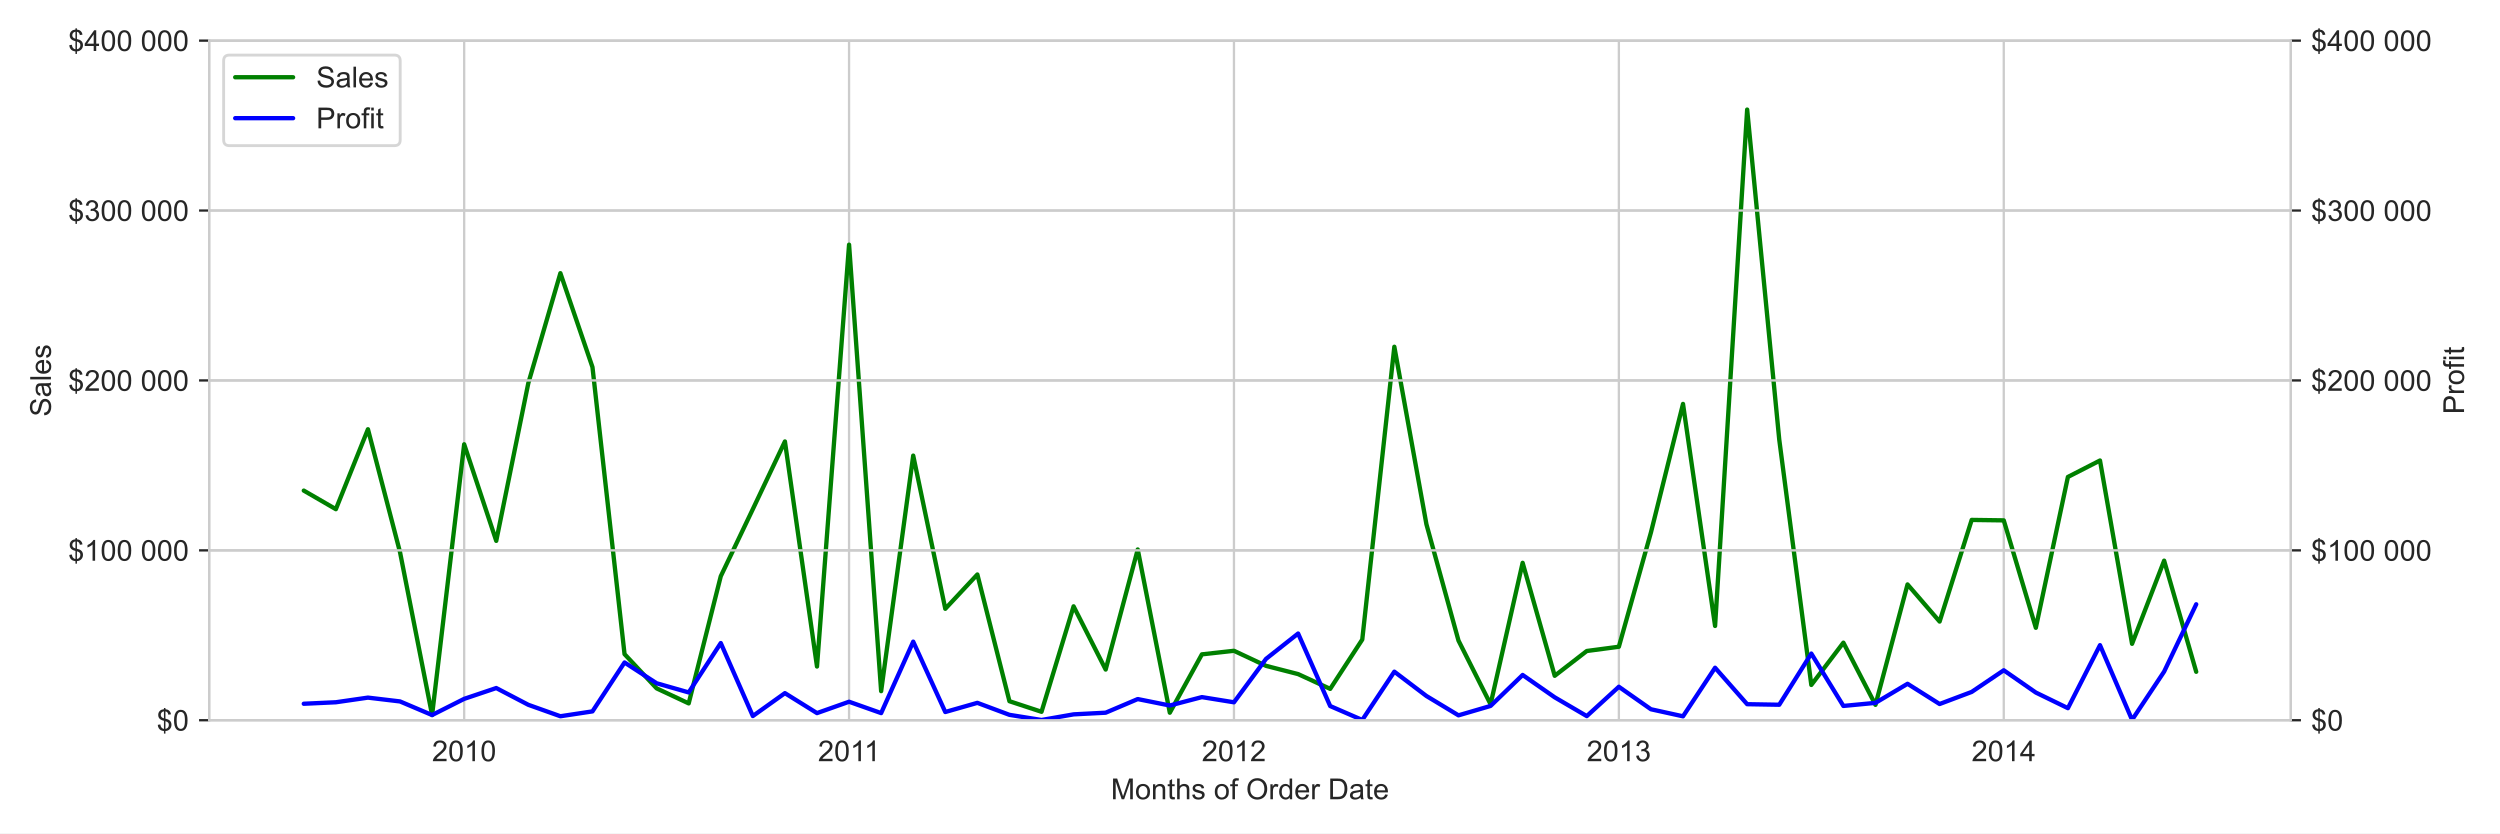
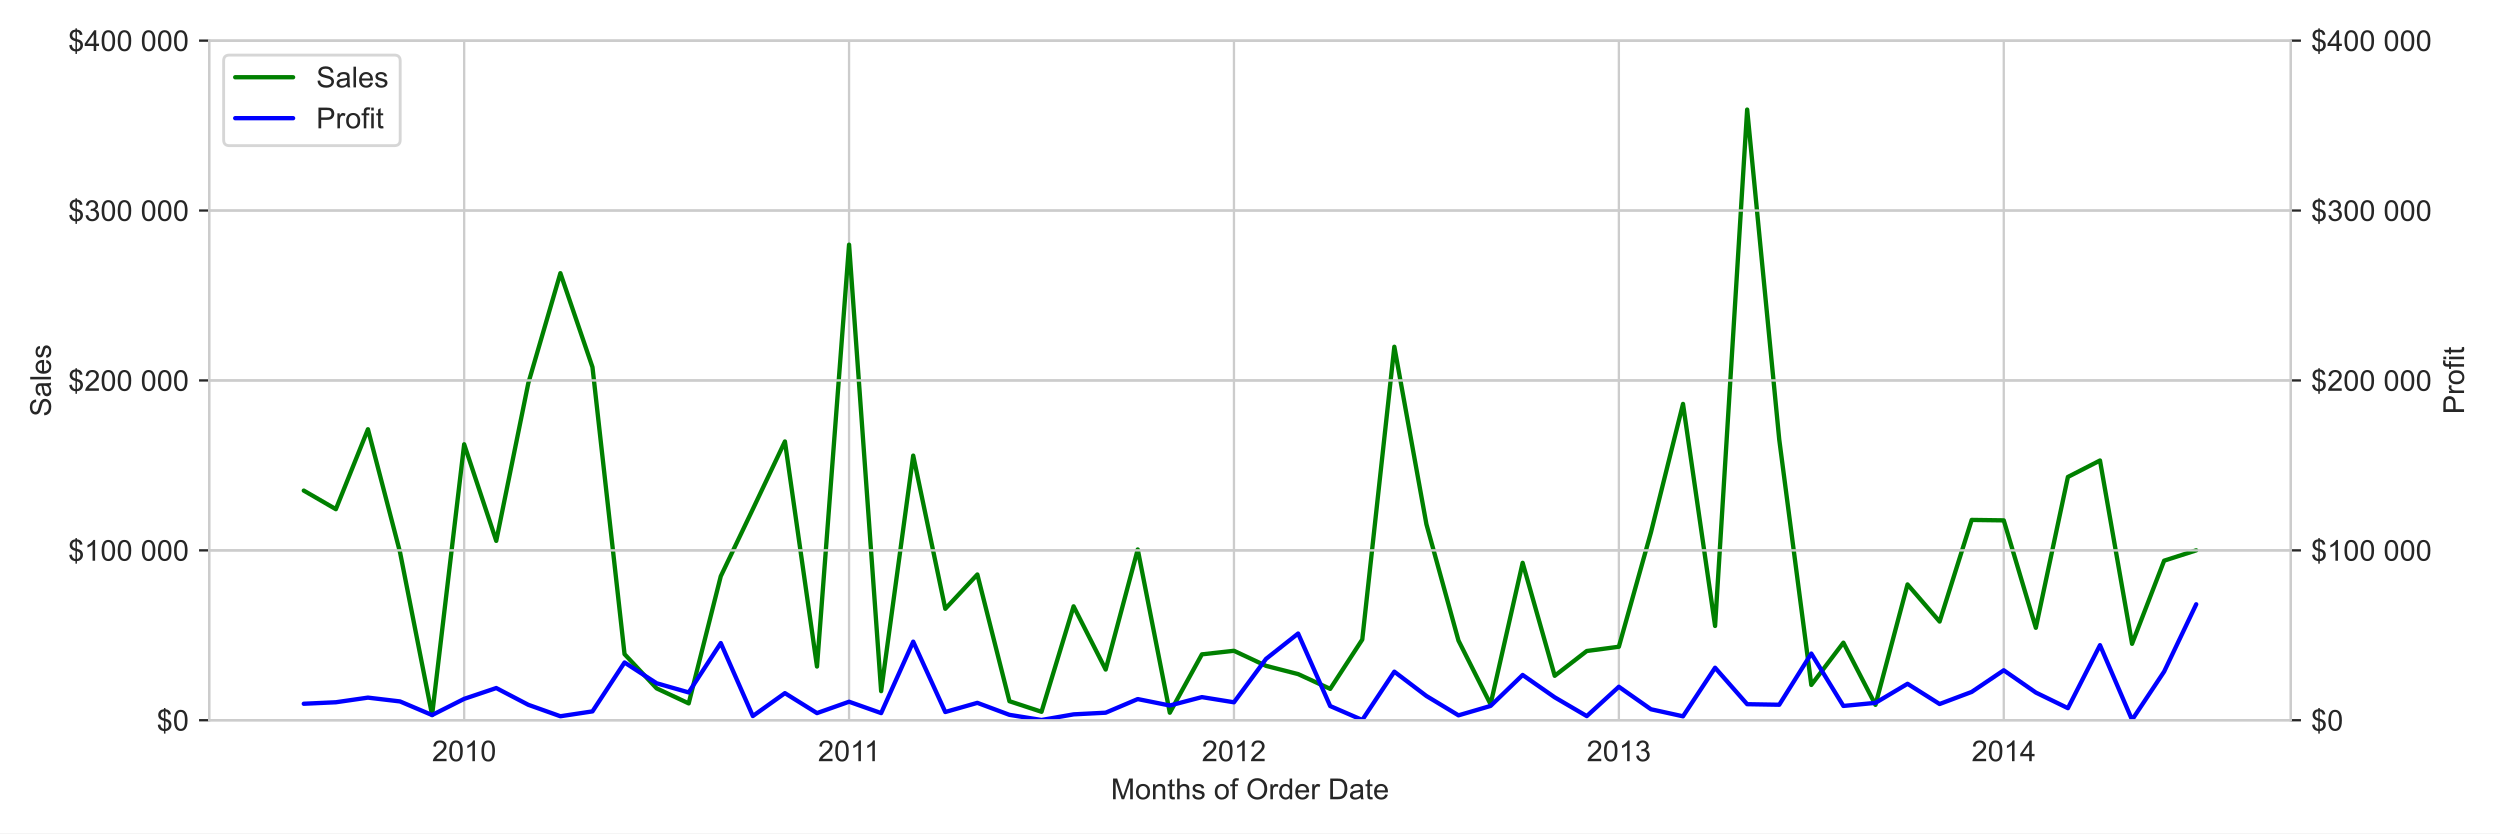
<svg xmlns="http://www.w3.org/2000/svg" xmlns:xlink="http://www.w3.org/1999/xlink" height="288pt" version="1.1" viewBox="0 0 864 288" width="864pt">
  <defs>
    <style type="text/css">
*{stroke-linecap:butt;stroke-linejoin:round;}
  </style>
  </defs>
  <g id="figure_1">
    <g id="patch_1">
      <path d="M 0 288  L 864 288  L 864 0  L 0 0  z " style="fill:#ffffff;" />
    </g>
    <g id="axes_1">
      <g id="patch_2">
        <path d="M 72.29 248.92  L 791.71 248.92  L 791.71 14.04  L 72.29 14.04  z " style="fill:#ffffff;" />
      </g>
      <g id="matplotlib.axis_1">
        <g id="xtick_1">
          <g id="line2d_1">
-             <path clip-path="url(#p3718e8d489)" d="M 160.416 248.92  L 160.416 14.04  " style="fill:none;stroke:#cccccc;stroke-linecap:round;stroke-width:0.8;" />
+             <path clip-path="url(#p1a63820a89)" d="M 160.416 248.92  L 160.416 14.04  " style="fill:none;stroke:#cccccc;stroke-linecap:round;stroke-width:0.8;" />
          </g>
          <g id="text_1">
            <defs>
              <path d="M 50.344 8.453  L 50.344 0  L 3.031 0  Q 2.938 3.172 4.047 6.109  Q 5.859 10.938 9.828 15.625  Q 13.812 20.312 21.344 26.469  Q 33.016 36.031 37.109 41.625  Q 41.219 47.219 41.219 52.203  Q 41.219 57.422 37.469 61  Q 33.734 64.594 27.734 64.594  Q 21.391 64.594 17.578 60.781  Q 13.766 56.984 13.719 50.25  L 4.688 51.172  Q 5.609 61.281 11.656 66.578  Q 17.719 71.875 27.938 71.875  Q 38.234 71.875 44.234 66.156  Q 50.25 60.453 50.25 52  Q 50.25 47.703 48.484 43.547  Q 46.734 39.406 42.656 34.812  Q 38.578 30.219 29.109 22.219  Q 21.188 15.578 18.938 13.203  Q 16.703 10.844 15.234 8.453  z " id="ArialMT-50" />
              <path d="M 4.156 35.297  Q 4.156 48 6.766 55.734  Q 9.375 63.484 14.516 67.672  Q 19.672 71.875 27.484 71.875  Q 33.25 71.875 37.594 69.547  Q 41.938 67.234 44.766 62.859  Q 47.609 58.5 49.219 52.219  Q 50.828 45.953 50.828 35.297  Q 50.828 22.703 48.234 14.969  Q 45.656 7.234 40.5 3  Q 35.359 -1.219 27.484 -1.219  Q 17.141 -1.219 11.234 6.203  Q 4.156 15.141 4.156 35.297  z M 13.188 35.297  Q 13.188 17.672 17.312 11.828  Q 21.438 6 27.484 6  Q 33.547 6 37.672 11.859  Q 41.797 17.719 41.797 35.297  Q 41.797 52.984 37.672 58.781  Q 33.547 64.594 27.391 64.594  Q 21.344 64.594 17.719 59.469  Q 13.188 52.938 13.188 35.297  z " id="ArialMT-48" />
              <path d="M 37.25 0  L 28.469 0  L 28.469 56  Q 25.297 52.984 20.141 49.953  Q 14.984 46.922 10.891 45.406  L 10.891 53.906  Q 18.266 57.375 23.781 62.297  Q 29.297 67.234 31.594 71.875  L 37.25 71.875  z " id="ArialMT-49" />
            </defs>
            <g style="fill:#262626;" transform="translate(149.2943 263.0778)scale(0.1 -0.1)">
              <use xlink:href="#ArialMT-50" />
              <use x="55.615" xlink:href="#ArialMT-48" />
              <use x="111.23" xlink:href="#ArialMT-49" />
              <use x="166.846" xlink:href="#ArialMT-48" />
            </g>
          </g>
        </g>
        <g id="xtick_2">
          <g id="line2d_2">
-             <path clip-path="url(#p3718e8d489)" d="M 293.437 248.92  L 293.437 14.04  " style="fill:none;stroke:#cccccc;stroke-linecap:round;stroke-width:0.8;" />
+             <path clip-path="url(#p1a63820a89)" d="M 293.437 248.92  L 293.437 14.04  " style="fill:none;stroke:#cccccc;stroke-linecap:round;stroke-width:0.8;" />
          </g>
          <g id="text_2">
            <g style="fill:#262626;" transform="translate(282.6837 263.0778)scale(0.1 -0.1)">
              <use xlink:href="#ArialMT-50" />
              <use x="55.615" xlink:href="#ArialMT-48" />
              <use x="111.23" xlink:href="#ArialMT-49" />
              <use x="159.471" xlink:href="#ArialMT-49" />
            </g>
          </g>
        </g>
        <g id="xtick_3">
          <g id="line2d_3">
-             <path clip-path="url(#p3718e8d489)" d="M 426.457 248.92  L 426.457 14.04  " style="fill:none;stroke:#cccccc;stroke-linecap:round;stroke-width:0.8;" />
+             <path clip-path="url(#p1a63820a89)" d="M 426.457 248.92  L 426.457 14.04  " style="fill:none;stroke:#cccccc;stroke-linecap:round;stroke-width:0.8;" />
          </g>
          <g id="text_3">
            <g style="fill:#262626;" transform="translate(415.3356 263.0778)scale(0.1 -0.1)">
              <use xlink:href="#ArialMT-50" />
              <use x="55.615" xlink:href="#ArialMT-48" />
              <use x="111.23" xlink:href="#ArialMT-49" />
              <use x="166.846" xlink:href="#ArialMT-50" />
            </g>
          </g>
        </g>
        <g id="xtick_4">
          <g id="line2d_4">
-             <path clip-path="url(#p3718e8d489)" d="M 559.478 248.92  L 559.478 14.04  " style="fill:none;stroke:#cccccc;stroke-linecap:round;stroke-width:0.8;" />
+             <path clip-path="url(#p1a63820a89)" d="M 559.478 248.92  L 559.478 14.04  " style="fill:none;stroke:#cccccc;stroke-linecap:round;stroke-width:0.8;" />
          </g>
          <g id="text_4">
            <defs>
              <path d="M 4.203 18.891  L 12.984 20.062  Q 14.5 12.594 18.141 9.297  Q 21.781 6 27 6  Q 33.203 6 37.469 10.297  Q 41.75 14.594 41.75 20.953  Q 41.75 27 37.797 30.922  Q 33.844 34.859 27.734 34.859  Q 25.25 34.859 21.531 33.891  L 22.516 41.609  Q 23.391 41.5 23.922 41.5  Q 29.547 41.5 34.031 44.422  Q 38.531 47.359 38.531 53.469  Q 38.531 58.297 35.25 61.469  Q 31.984 64.656 26.812 64.656  Q 21.688 64.656 18.266 61.422  Q 14.844 58.203 13.875 51.766  L 5.078 53.328  Q 6.688 62.156 12.391 67.016  Q 18.109 71.875 26.609 71.875  Q 32.469 71.875 37.391 69.359  Q 42.328 66.844 44.938 62.5  Q 47.562 58.156 47.562 53.266  Q 47.562 48.641 45.062 44.828  Q 42.578 41.016 37.703 38.766  Q 44.047 37.312 47.562 32.688  Q 51.078 28.078 51.078 21.141  Q 51.078 11.766 44.234 5.25  Q 37.406 -1.266 26.953 -1.266  Q 17.531 -1.266 11.297 4.344  Q 5.078 9.969 4.203 18.891  z " id="ArialMT-51" />
            </defs>
            <g style="fill:#262626;" transform="translate(548.3562 263.0778)scale(0.1 -0.1)">
              <use xlink:href="#ArialMT-50" />
              <use x="55.615" xlink:href="#ArialMT-48" />
              <use x="111.23" xlink:href="#ArialMT-49" />
              <use x="166.846" xlink:href="#ArialMT-51" />
            </g>
          </g>
        </g>
        <g id="xtick_5">
          <g id="line2d_5">
-             <path clip-path="url(#p3718e8d489)" d="M 692.499 248.92  L 692.499 14.04  " style="fill:none;stroke:#cccccc;stroke-linecap:round;stroke-width:0.8;" />
+             <path clip-path="url(#p1a63820a89)" d="M 692.499 248.92  L 692.499 14.04  " style="fill:none;stroke:#cccccc;stroke-linecap:round;stroke-width:0.8;" />
          </g>
          <g id="text_5">
            <defs>
              <path d="M 32.328 0  L 32.328 17.141  L 1.266 17.141  L 1.266 25.203  L 33.938 71.578  L 41.109 71.578  L 41.109 25.203  L 50.781 25.203  L 50.781 17.141  L 41.109 17.141  L 41.109 0  z M 32.328 25.203  L 32.328 57.469  L 9.906 25.203  z " id="ArialMT-52" />
            </defs>
            <g style="fill:#262626;" transform="translate(681.3769 263.0778)scale(0.1 -0.1)">
              <use xlink:href="#ArialMT-50" />
              <use x="55.615" xlink:href="#ArialMT-48" />
              <use x="111.23" xlink:href="#ArialMT-49" />
              <use x="166.846" xlink:href="#ArialMT-52" />
            </g>
          </g>
        </g>
        <g id="text_6">
          <defs>
            <path d="M 7.422 0  L 7.422 71.578  L 21.688 71.578  L 38.625 20.906  Q 40.969 13.812 42.047 10.297  Q 43.266 14.203 45.844 21.781  L 62.984 71.578  L 75.734 71.578  L 75.734 0  L 66.609 0  L 66.609 59.906  L 45.797 0  L 37.25 0  L 16.547 60.938  L 16.547 0  z " id="ArialMT-77" />
            <path d="M 3.328 25.922  Q 3.328 40.328 11.328 47.266  Q 18.016 53.031 27.641 53.031  Q 38.328 53.031 45.109 46.016  Q 51.906 39.016 51.906 26.656  Q 51.906 16.656 48.906 10.906  Q 45.906 5.172 40.156 2  Q 34.422 -1.172 27.641 -1.172  Q 16.75 -1.172 10.031 5.812  Q 3.328 12.797 3.328 25.922  z M 12.359 25.922  Q 12.359 15.969 16.703 11.016  Q 21.047 6.062 27.641 6.062  Q 34.188 6.062 38.531 11.031  Q 42.875 16.016 42.875 26.219  Q 42.875 35.844 38.5 40.797  Q 34.125 45.75 27.641 45.75  Q 21.047 45.75 16.703 40.812  Q 12.359 35.891 12.359 25.922  z " id="ArialMT-111" />
            <path d="M 6.594 0  L 6.594 51.859  L 14.5 51.859  L 14.5 44.484  Q 20.219 53.031 31 53.031  Q 35.688 53.031 39.625 51.344  Q 43.562 49.656 45.516 46.922  Q 47.469 44.188 48.25 40.438  Q 48.734 37.984 48.734 31.891  L 48.734 0  L 39.938 0  L 39.938 31.547  Q 39.938 36.922 38.906 39.578  Q 37.891 42.234 35.281 43.812  Q 32.672 45.406 29.156 45.406  Q 23.531 45.406 19.453 41.844  Q 15.375 38.281 15.375 28.328  L 15.375 0  z " id="ArialMT-110" />
            <path d="M 25.781 7.859  L 27.047 0.094  Q 23.344 -0.688 20.406 -0.688  Q 15.625 -0.688 12.984 0.828  Q 10.359 2.344 9.281 4.812  Q 8.203 7.281 8.203 15.188  L 8.203 45.016  L 1.766 45.016  L 1.766 51.859  L 8.203 51.859  L 8.203 64.703  L 16.938 69.969  L 16.938 51.859  L 25.781 51.859  L 25.781 45.016  L 16.938 45.016  L 16.938 14.703  Q 16.938 10.938 17.406 9.859  Q 17.875 8.797 18.922 8.156  Q 19.969 7.516 21.922 7.516  Q 23.391 7.516 25.781 7.859  z " id="ArialMT-116" />
            <path d="M 6.594 0  L 6.594 71.578  L 15.375 71.578  L 15.375 45.906  Q 21.531 53.031 30.906 53.031  Q 36.672 53.031 40.922 50.75  Q 45.172 48.484 47 44.484  Q 48.828 40.484 48.828 32.859  L 48.828 0  L 40.047 0  L 40.047 32.859  Q 40.047 39.453 37.188 42.453  Q 34.328 45.453 29.109 45.453  Q 25.203 45.453 21.75 43.422  Q 18.312 41.406 16.844 37.938  Q 15.375 34.469 15.375 28.375  L 15.375 0  z " id="ArialMT-104" />
            <path d="M 3.078 15.484  L 11.766 16.844  Q 12.5 11.625 15.844 8.844  Q 19.188 6.062 25.203 6.062  Q 31.25 6.062 34.172 8.516  Q 37.109 10.984 37.109 14.312  Q 37.109 17.281 34.516 19  Q 32.719 20.172 25.531 21.969  Q 15.875 24.422 12.141 26.203  Q 8.406 27.984 6.469 31.125  Q 4.547 34.281 4.547 38.094  Q 4.547 41.547 6.125 44.5  Q 7.719 47.469 10.453 49.422  Q 12.5 50.922 16.031 51.969  Q 19.578 53.031 23.641 53.031  Q 29.734 53.031 34.344 51.266  Q 38.969 49.516 41.156 46.5  Q 43.359 43.5 44.188 38.484  L 35.594 37.312  Q 35.016 41.312 32.203 43.547  Q 29.391 45.797 24.266 45.797  Q 18.219 45.797 15.625 43.797  Q 13.031 41.797 13.031 39.109  Q 13.031 37.406 14.109 36.031  Q 15.188 34.625 17.484 33.688  Q 18.797 33.203 25.25 31.453  Q 34.578 28.953 38.25 27.359  Q 41.938 25.781 44.031 22.75  Q 46.141 19.734 46.141 15.234  Q 46.141 10.844 43.578 6.953  Q 41.016 3.078 36.172 0.953  Q 31.344 -1.172 25.25 -1.172  Q 15.141 -1.172 9.844 3.031  Q 4.547 7.234 3.078 15.484  z " id="ArialMT-115" />
            <path id="ArialMT-32" />
            <path d="M 8.688 0  L 8.688 45.016  L 0.922 45.016  L 0.922 51.859  L 8.688 51.859  L 8.688 57.375  Q 8.688 62.594 9.625 65.141  Q 10.891 68.562 14.078 70.672  Q 17.281 72.797 23.047 72.797  Q 26.766 72.797 31.25 71.922  L 29.938 64.266  Q 27.203 64.75 24.75 64.75  Q 20.75 64.75 19.094 63.031  Q 17.438 61.328 17.438 56.641  L 17.438 51.859  L 27.547 51.859  L 27.547 45.016  L 17.438 45.016  L 17.438 0  z " id="ArialMT-102" />
            <path d="M 4.828 34.859  Q 4.828 52.688 14.391 62.766  Q 23.969 72.859 39.109 72.859  Q 49.031 72.859 56.984 68.109  Q 64.938 63.375 69.109 54.906  Q 73.297 46.438 73.297 35.688  Q 73.297 24.812 68.891 16.219  Q 64.5 7.625 56.438 3.203  Q 48.391 -1.219 39.062 -1.219  Q 28.953 -1.219 20.984 3.656  Q 13.031 8.547 8.922 16.984  Q 4.828 25.438 4.828 34.859  z M 14.594 34.719  Q 14.594 21.781 21.547 14.328  Q 28.516 6.891 39.016 6.891  Q 49.703 6.891 56.609 14.406  Q 63.531 21.922 63.531 35.75  Q 63.531 44.484 60.578 51  Q 57.625 57.516 51.922 61.109  Q 46.234 64.703 39.156 64.703  Q 29.109 64.703 21.844 57.781  Q 14.594 50.875 14.594 34.719  z " id="ArialMT-79" />
            <path d="M 6.5 0  L 6.5 51.859  L 14.406 51.859  L 14.406 44  Q 17.438 49.516 20 51.266  Q 22.562 53.031 25.641 53.031  Q 30.078 53.031 34.672 50.203  L 31.641 42.047  Q 28.422 43.953 25.203 43.953  Q 22.312 43.953 20.016 42.219  Q 17.719 40.484 16.75 37.406  Q 15.281 32.719 15.281 27.156  L 15.281 0  z " id="ArialMT-114" />
            <path d="M 40.234 0  L 40.234 6.547  Q 35.297 -1.172 25.734 -1.172  Q 19.531 -1.172 14.328 2.25  Q 9.125 5.672 6.266 11.797  Q 3.422 17.922 3.422 25.875  Q 3.422 33.641 6 39.969  Q 8.594 46.297 13.766 49.656  Q 18.953 53.031 25.344 53.031  Q 30.031 53.031 33.688 51.047  Q 37.359 49.078 39.656 45.906  L 39.656 71.578  L 48.391 71.578  L 48.391 0  z M 12.453 25.875  Q 12.453 15.922 16.641 10.984  Q 20.844 6.062 26.562 6.062  Q 32.328 6.062 36.344 10.766  Q 40.375 15.484 40.375 25.141  Q 40.375 35.797 36.266 40.766  Q 32.172 45.75 26.172 45.75  Q 20.312 45.75 16.375 40.969  Q 12.453 36.188 12.453 25.875  z " id="ArialMT-100" />
            <path d="M 42.094 16.703  L 51.172 15.578  Q 49.031 7.625 43.219 3.219  Q 37.406 -1.172 28.375 -1.172  Q 17 -1.172 10.328 5.828  Q 3.656 12.844 3.656 25.484  Q 3.656 38.578 10.391 45.797  Q 17.141 53.031 27.875 53.031  Q 38.281 53.031 44.875 45.953  Q 51.469 38.875 51.469 26.031  Q 51.469 25.25 51.422 23.688  L 12.75 23.688  Q 13.234 15.141 17.578 10.594  Q 21.922 6.062 28.422 6.062  Q 33.25 6.062 36.672 8.594  Q 40.094 11.141 42.094 16.703  z M 13.234 30.906  L 42.188 30.906  Q 41.609 37.453 38.875 40.719  Q 34.672 45.797 27.984 45.797  Q 21.922 45.797 17.797 41.75  Q 13.672 37.703 13.234 30.906  z " id="ArialMT-101" />
            <path d="M 7.719 0  L 7.719 71.578  L 32.375 71.578  Q 40.719 71.578 45.125 70.562  Q 51.266 69.141 55.609 65.438  Q 61.281 60.641 64.078 53.188  Q 66.891 45.75 66.891 36.188  Q 66.891 28.031 64.984 21.734  Q 63.094 15.438 60.109 11.297  Q 57.125 7.172 53.578 4.797  Q 50.047 2.438 45.047 1.219  Q 40.047 0 33.547 0  z M 17.188 8.453  L 32.469 8.453  Q 39.547 8.453 43.578 9.766  Q 47.609 11.078 50 13.484  Q 53.375 16.844 55.25 22.531  Q 57.125 28.219 57.125 36.328  Q 57.125 47.562 53.438 53.594  Q 49.75 59.625 44.484 61.672  Q 40.672 63.141 32.234 63.141  L 17.188 63.141  z " id="ArialMT-68" />
            <path d="M 40.438 6.391  Q 35.547 2.25 31.031 0.531  Q 26.516 -1.172 21.344 -1.172  Q 12.797 -1.172 8.203 3  Q 3.609 7.172 3.609 13.672  Q 3.609 17.484 5.344 20.625  Q 7.078 23.781 9.891 25.688  Q 12.703 27.594 16.219 28.562  Q 18.797 29.25 24.031 29.891  Q 34.672 31.156 39.703 32.906  Q 39.75 34.719 39.75 35.203  Q 39.75 40.578 37.25 42.781  Q 33.891 45.75 27.25 45.75  Q 21.047 45.75 18.094 43.578  Q 15.141 41.406 13.719 35.891  L 5.125 37.062  Q 6.297 42.578 8.984 45.969  Q 11.672 49.359 16.75 51.188  Q 21.828 53.031 28.516 53.031  Q 35.156 53.031 39.297 51.469  Q 43.453 49.906 45.406 47.531  Q 47.359 45.172 48.141 41.547  Q 48.578 39.312 48.578 33.453  L 48.578 21.734  Q 48.578 9.469 49.141 6.219  Q 49.703 2.984 51.375 0  L 42.188 0  Q 40.828 2.734 40.438 6.391  z M 39.703 26.031  Q 34.906 24.078 25.344 22.703  Q 19.922 21.922 17.672 20.938  Q 15.438 19.969 14.203 18.094  Q 12.984 16.219 12.984 13.922  Q 12.984 10.406 15.641 8.062  Q 18.312 5.719 23.438 5.719  Q 28.516 5.719 32.469 7.938  Q 36.422 10.156 38.281 14.016  Q 39.703 17 39.703 22.797  z " id="ArialMT-97" />
          </defs>
          <g style="fill:#262626;" transform="translate(383.9273 276.2231)scale(0.1 -0.1)">
            <use xlink:href="#ArialMT-77" />
            <use x="83.301" xlink:href="#ArialMT-111" />
            <use x="138.916" xlink:href="#ArialMT-110" />
            <use x="194.531" xlink:href="#ArialMT-116" />
            <use x="222.314" xlink:href="#ArialMT-104" />
            <use x="277.93" xlink:href="#ArialMT-115" />
            <use x="327.93" xlink:href="#ArialMT-32" />
            <use x="355.713" xlink:href="#ArialMT-111" />
            <use x="411.328" xlink:href="#ArialMT-102" />
            <use x="439.111" xlink:href="#ArialMT-32" />
            <use x="466.895" xlink:href="#ArialMT-79" />
            <use x="544.678" xlink:href="#ArialMT-114" />
            <use x="577.979" xlink:href="#ArialMT-100" />
            <use x="633.594" xlink:href="#ArialMT-101" />
            <use x="689.209" xlink:href="#ArialMT-114" />
            <use x="722.51" xlink:href="#ArialMT-32" />
            <use x="750.293" xlink:href="#ArialMT-68" />
            <use x="822.51" xlink:href="#ArialMT-97" />
            <use x="878.125" xlink:href="#ArialMT-116" />
            <use x="905.908" xlink:href="#ArialMT-101" />
          </g>
        </g>
      </g>
      <g id="matplotlib.axis_2">
        <g id="ytick_1">
          <g id="line2d_6">
-             <path clip-path="url(#p3718e8d489)" d="M 72.29 248.92  L 791.71 248.92  " style="fill:none;stroke:#cccccc;stroke-linecap:round;stroke-width:0.8;" />
+             <path clip-path="url(#p1a63820a89)" d="M 72.29 248.92  L 791.71 248.92  " style="fill:none;stroke:#cccccc;stroke-linecap:round;stroke-width:0.8;" />
          </g>
          <g id="line2d_7">
            <defs>
-               <path d="M 0 0  L -3.5 0  " id="m1033b2a861" style="stroke:#262626;stroke-width:0.8;" />
-             </defs>
-             <g>
-               <use style="fill:#262626;stroke:#262626;stroke-width:0.8;" x="72.29" xlink:href="#m1033b2a861" y="248.92" />
+               <path d="M 0 0  L -3.5 0  " id="ma47c7cd780" style="stroke:#262626;stroke-width:0.8;" />
+             </defs>
+             <g>
+               <use style="fill:#262626;stroke:#262626;stroke-width:0.8;" x="72.29" xlink:href="#ma47c7cd780" y="248.92" />
            </g>
          </g>
          <g id="text_7">
            <defs>
              <path d="M 24.906 -10.297  L 24.906 -1.516  Q 18.312 -0.688 14.188 1.438  Q 10.062 3.562 7.047 8.297  Q 4.047 13.031 3.562 19.875  L 12.406 21.531  Q 13.422 14.453 16.016 11.141  Q 19.734 6.453 24.906 5.906  L 24.906 33.891  Q 19.484 34.906 13.812 38.094  Q 9.625 40.438 7.344 44.578  Q 5.078 48.734 5.078 54  Q 5.078 63.375 11.719 69.188  Q 16.156 73.094 24.906 73.969  L 24.906 78.172  L 30.078 78.172  L 30.078 73.969  Q 37.75 73.25 42.234 69.484  Q 48 64.703 49.172 56.344  L 40.094 54.984  Q 39.312 60.156 36.844 62.906  Q 34.375 65.672 30.078 66.547  L 30.078 41.219  Q 36.719 39.547 38.875 38.625  Q 42.969 36.812 45.547 34.219  Q 48.141 31.641 49.531 28.078  Q 50.922 24.516 50.922 20.359  Q 50.922 11.234 45.109 5.125  Q 39.312 -0.984 30.078 -1.422  L 30.078 -10.297  z M 24.906 66.656  Q 19.781 65.875 16.828 62.547  Q 13.875 59.234 13.875 54.688  Q 13.875 50.203 16.375 47.172  Q 18.891 44.141 24.906 42.328  z M 30.078 5.906  Q 35.203 6.547 38.547 10.344  Q 41.891 14.156 41.891 19.781  Q 41.891 24.562 39.516 27.469  Q 37.156 30.375 30.078 32.672  z " id="ArialMT-36" />
            </defs>
            <g style="fill:#262626;" transform="translate(54.16813 252.4989)scale(0.1 -0.1)">
              <use xlink:href="#ArialMT-36" />
              <use x="55.615" xlink:href="#ArialMT-48" />
            </g>
          </g>
        </g>
        <g id="ytick_2">
          <g id="line2d_8">
-             <path clip-path="url(#p3718e8d489)" d="M 72.29 190.2  L 791.71 190.2  " style="fill:none;stroke:#cccccc;stroke-linecap:round;stroke-width:0.8;" />
+             <path clip-path="url(#p1a63820a89)" d="M 72.29 190.2  L 791.71 190.2  " style="fill:none;stroke:#cccccc;stroke-linecap:round;stroke-width:0.8;" />
          </g>
          <g id="line2d_9">
            <g>
-               <use style="fill:#262626;stroke:#262626;stroke-width:0.8;" x="72.29" xlink:href="#m1033b2a861" y="190.2" />
+               <use style="fill:#262626;stroke:#262626;stroke-width:0.8;" x="72.29" xlink:href="#ma47c7cd780" y="190.2" />
            </g>
          </g>
          <g id="text_8">
            <g style="fill:#262626;" transform="translate(23.58531 193.7789)scale(0.1 -0.1)">
              <use xlink:href="#ArialMT-36" />
              <use x="55.615" xlink:href="#ArialMT-49" />
              <use x="111.23" xlink:href="#ArialMT-48" />
              <use x="166.846" xlink:href="#ArialMT-48" />
              <use x="222.461" xlink:href="#ArialMT-32" />
              <use x="250.244" xlink:href="#ArialMT-48" />
              <use x="305.859" xlink:href="#ArialMT-48" />
              <use x="361.475" xlink:href="#ArialMT-48" />
            </g>
          </g>
        </g>
        <g id="ytick_3">
          <g id="line2d_10">
-             <path clip-path="url(#p3718e8d489)" d="M 72.29 131.48  L 791.71 131.48  " style="fill:none;stroke:#cccccc;stroke-linecap:round;stroke-width:0.8;" />
+             <path clip-path="url(#p1a63820a89)" d="M 72.29 131.48  L 791.71 131.48  " style="fill:none;stroke:#cccccc;stroke-linecap:round;stroke-width:0.8;" />
          </g>
          <g id="line2d_11">
            <g>
-               <use style="fill:#262626;stroke:#262626;stroke-width:0.8;" x="72.29" xlink:href="#m1033b2a861" y="131.48" />
+               <use style="fill:#262626;stroke:#262626;stroke-width:0.8;" x="72.29" xlink:href="#ma47c7cd780" y="131.48" />
            </g>
          </g>
          <g id="text_9">
            <g style="fill:#262626;" transform="translate(23.58531 135.0589)scale(0.1 -0.1)">
              <use xlink:href="#ArialMT-36" />
              <use x="55.615" xlink:href="#ArialMT-50" />
              <use x="111.23" xlink:href="#ArialMT-48" />
              <use x="166.846" xlink:href="#ArialMT-48" />
              <use x="222.461" xlink:href="#ArialMT-32" />
              <use x="250.244" xlink:href="#ArialMT-48" />
              <use x="305.859" xlink:href="#ArialMT-48" />
              <use x="361.475" xlink:href="#ArialMT-48" />
            </g>
          </g>
        </g>
        <g id="ytick_4">
          <g id="line2d_12">
-             <path clip-path="url(#p3718e8d489)" d="M 72.29 72.76  L 791.71 72.76  " style="fill:none;stroke:#cccccc;stroke-linecap:round;stroke-width:0.8;" />
+             <path clip-path="url(#p1a63820a89)" d="M 72.29 72.76  L 791.71 72.76  " style="fill:none;stroke:#cccccc;stroke-linecap:round;stroke-width:0.8;" />
          </g>
          <g id="line2d_13">
            <g>
-               <use style="fill:#262626;stroke:#262626;stroke-width:0.8;" x="72.29" xlink:href="#m1033b2a861" y="72.76" />
+               <use style="fill:#262626;stroke:#262626;stroke-width:0.8;" x="72.29" xlink:href="#ma47c7cd780" y="72.76" />
            </g>
          </g>
          <g id="text_10">
            <g style="fill:#262626;" transform="translate(23.58531 76.33891)scale(0.1 -0.1)">
              <use xlink:href="#ArialMT-36" />
              <use x="55.615" xlink:href="#ArialMT-51" />
              <use x="111.23" xlink:href="#ArialMT-48" />
              <use x="166.846" xlink:href="#ArialMT-48" />
              <use x="222.461" xlink:href="#ArialMT-32" />
              <use x="250.244" xlink:href="#ArialMT-48" />
              <use x="305.859" xlink:href="#ArialMT-48" />
              <use x="361.475" xlink:href="#ArialMT-48" />
            </g>
          </g>
        </g>
        <g id="ytick_5">
          <g id="line2d_14">
-             <path clip-path="url(#p3718e8d489)" d="M 72.29 14.04  L 791.71 14.04  " style="fill:none;stroke:#cccccc;stroke-linecap:round;stroke-width:0.8;" />
+             <path clip-path="url(#p1a63820a89)" d="M 72.29 14.04  L 791.71 14.04  " style="fill:none;stroke:#cccccc;stroke-linecap:round;stroke-width:0.8;" />
          </g>
          <g id="line2d_15">
            <g>
-               <use style="fill:#262626;stroke:#262626;stroke-width:0.8;" x="72.29" xlink:href="#m1033b2a861" y="14.04" />
+               <use style="fill:#262626;stroke:#262626;stroke-width:0.8;" x="72.29" xlink:href="#ma47c7cd780" y="14.04" />
            </g>
          </g>
          <g id="text_11">
            <g style="fill:#262626;" transform="translate(23.58531 17.61891)scale(0.1 -0.1)">
              <use xlink:href="#ArialMT-36" />
              <use x="55.615" xlink:href="#ArialMT-52" />
              <use x="111.23" xlink:href="#ArialMT-48" />
              <use x="166.846" xlink:href="#ArialMT-48" />
              <use x="222.461" xlink:href="#ArialMT-32" />
              <use x="250.244" xlink:href="#ArialMT-48" />
              <use x="305.859" xlink:href="#ArialMT-48" />
              <use x="361.475" xlink:href="#ArialMT-48" />
            </g>
          </g>
        </g>
        <g id="text_12">
          <defs>
            <path d="M 4.5 23  L 13.422 23.781  Q 14.062 18.406 16.375 14.969  Q 18.703 11.531 23.578 9.406  Q 28.469 7.281 34.578 7.281  Q 39.984 7.281 44.141 8.891  Q 48.297 10.5 50.312 13.297  Q 52.344 16.109 52.344 19.438  Q 52.344 22.797 50.391 25.312  Q 48.438 27.828 43.953 29.547  Q 41.062 30.672 31.203 33.031  Q 21.344 35.406 17.391 37.5  Q 12.25 40.188 9.734 44.156  Q 7.234 48.141 7.234 53.078  Q 7.234 58.5 10.297 63.203  Q 13.375 67.922 19.281 70.359  Q 25.203 72.797 32.422 72.797  Q 40.375 72.797 46.453 70.234  Q 52.547 67.672 55.812 62.688  Q 59.078 57.719 59.328 51.422  L 50.25 50.734  Q 49.516 57.516 45.281 60.984  Q 41.062 64.453 32.812 64.453  Q 24.219 64.453 20.281 61.297  Q 16.359 58.156 16.359 53.719  Q 16.359 49.859 19.141 47.359  Q 21.875 44.875 33.422 42.266  Q 44.969 39.656 49.266 37.703  Q 55.516 34.812 58.484 30.391  Q 61.469 25.984 61.469 20.219  Q 61.469 14.5 58.203 9.438  Q 54.938 4.391 48.797 1.578  Q 42.672 -1.219 35.016 -1.219  Q 25.297 -1.219 18.719 1.609  Q 12.156 4.438 8.422 10.125  Q 4.688 15.828 4.5 23  z " id="ArialMT-83" />
            <path d="M 6.391 0  L 6.391 71.578  L 15.188 71.578  L 15.188 0  z " id="ArialMT-108" />
          </defs>
          <g style="fill:#262626;" transform="translate(17.59781 143.987)rotate(-90)scale(0.1 -0.1)">
            <use xlink:href="#ArialMT-83" />
            <use x="66.699" xlink:href="#ArialMT-97" />
            <use x="122.314" xlink:href="#ArialMT-108" />
            <use x="144.531" xlink:href="#ArialMT-101" />
            <use x="200.146" xlink:href="#ArialMT-115" />
          </g>
        </g>
      </g>
      <g id="line2d_16">
-         <path clip-path="url(#p3718e8d489)" d="M 104.991 169.555  L 116.076 175.971  L 127.161 148.349  L 138.246 190.834  L 149.331 247.111  L 160.416 153.552  L 171.501 186.918  L 182.586 132.414  L 193.671 94.416  L 204.756 126.89  L 215.841 226.071  L 226.927 237.895  L 238.012 243.092  L 249.097 199.154  L 260.182 175.948  L 271.267 152.572  L 282.352 230.343  L 293.437 84.567  L 304.522 238.855  L 315.607 157.464  L 326.692 210.393  L 337.777 198.545  L 348.862 242.337  L 359.947 245.992  L 371.032 209.548  L 382.117 231.395  L 393.202 189.903  L 404.287 246.307  L 415.372 226.144  L 426.457 224.913  L 437.543 230.119  L 448.628 232.967  L 459.713 238.074  L 470.798 221.031  L 481.883 119.845  L 492.968 181.169  L 504.053 221.384  L 515.138 243.398  L 526.223 194.517  L 537.308 233.554  L 548.393 224.984  L 559.478 223.515  L 570.563 184.017  L 581.648 139.599  L 592.733 216.324  L 603.818 37.873  L 614.903 151.888  L 625.988 236.713  L 637.073 222.11  L 648.159 243.588  L 659.244 201.984  L 670.329 214.808  L 681.414 179.684  L 692.499 179.84  L 703.584 216.96  L 714.669 164.832  L 725.754 159.152  L 736.839 222.497  L 747.924 193.765  L 759.009 232.164  " style="fill:none;stroke:#008000;stroke-linecap:round;stroke-width:1.5;" />
+         <path clip-path="url(#p1a63820a89)" d="M 104.991 169.555  L 116.076 175.971  L 127.161 148.349  L 138.246 190.834  L 149.331 247.111  L 160.416 153.552  L 171.501 186.918  L 182.586 132.414  L 193.671 94.416  L 204.756 126.89  L 215.841 226.071  L 226.927 237.895  L 238.012 243.092  L 249.097 199.154  L 260.182 175.948  L 271.267 152.572  L 282.352 230.343  L 293.437 84.567  L 304.522 238.855  L 315.607 157.464  L 326.692 210.393  L 337.777 198.545  L 348.862 242.337  L 359.947 245.992  L 371.032 209.548  L 382.117 231.395  L 393.202 189.903  L 404.287 246.307  L 415.372 226.144  L 426.457 224.913  L 437.543 230.119  L 448.628 232.967  L 459.713 238.074  L 470.798 221.031  L 481.883 119.845  L 492.968 181.169  L 504.053 221.384  L 515.138 243.398  L 526.223 194.517  L 537.308 233.554  L 548.393 224.984  L 559.478 223.515  L 570.563 184.017  L 581.648 139.599  L 592.733 216.324  L 603.818 37.873  L 614.903 151.888  L 625.988 236.713  L 637.073 222.11  L 648.159 243.588  L 659.244 201.984  L 670.329 214.808  L 681.414 179.684  L 692.499 179.84  L 703.584 216.96  L 714.669 164.832  L 725.754 159.152  L 736.839 222.497  L 747.924 193.765  L 759.009 190.2  " style="fill:none;stroke:#008000;stroke-linecap:round;stroke-width:1.5;" />
      </g>
      <g id="patch_3">
        <path d="M 72.29 248.92  L 72.29 14.04  " style="fill:none;stroke:#cccccc;stroke-linecap:square;stroke-linejoin:miter;stroke-width:0.8;" />
      </g>
      <g id="patch_4">
        <path d="M 791.71 248.92  L 791.71 14.04  " style="fill:none;stroke:#cccccc;stroke-linecap:square;stroke-linejoin:miter;stroke-width:0.8;" />
      </g>
      <g id="patch_5">
        <path d="M 72.29 248.92  L 791.71 248.92  " style="fill:none;stroke:#cccccc;stroke-linecap:square;stroke-linejoin:miter;stroke-width:0.8;" />
      </g>
      <g id="patch_6">
        <path d="M 72.29 14.04  L 791.71 14.04  " style="fill:none;stroke:#cccccc;stroke-linecap:square;stroke-linejoin:miter;stroke-width:0.8;" />
      </g>
      <g id="legend_1">
        <g id="patch_7">
          <path d="M 79.29 50.331  L 136.304 50.331  Q 138.304 50.331 138.304 48.331  L 138.304 21.04  Q 138.304 19.04 136.304 19.04  L 79.29 19.04  Q 77.29 19.04 77.29 21.04  L 77.29 48.331  Q 77.29 50.331 79.29 50.331  z " style="fill:#ffffff;opacity:0.8;stroke:#cccccc;stroke-linejoin:miter;" />
        </g>
        <g id="line2d_17">
          <path d="M 81.29 26.698  L 101.29 26.698  " style="fill:none;stroke:#008000;stroke-linecap:round;stroke-width:1.5;" />
        </g>
        <g id="line2d_18" />
        <g id="text_13">
          <g style="fill:#262626;" transform="translate(109.29 30.19781)scale(0.1 -0.1)">
            <use xlink:href="#ArialMT-83" />
            <use x="66.699" xlink:href="#ArialMT-97" />
            <use x="122.314" xlink:href="#ArialMT-108" />
            <use x="144.531" xlink:href="#ArialMT-101" />
            <use x="200.146" xlink:href="#ArialMT-115" />
          </g>
        </g>
        <g id="line2d_19">
          <path d="M 81.29 40.843  L 101.29 40.843  " style="fill:none;stroke:#0000ff;stroke-linecap:round;stroke-width:1.5;" />
        </g>
        <g id="line2d_20" />
        <g id="text_14">
          <defs>
            <path d="M 7.719 0  L 7.719 71.578  L 34.719 71.578  Q 41.844 71.578 45.609 70.906  Q 50.875 70.016 54.438 67.547  Q 58.016 65.094 60.188 60.641  Q 62.359 56.203 62.359 50.875  Q 62.359 41.75 56.547 35.422  Q 50.734 29.109 35.547 29.109  L 17.188 29.109  L 17.188 0  z M 17.188 37.547  L 35.688 37.547  Q 44.875 37.547 48.734 40.969  Q 52.594 44.391 52.594 50.594  Q 52.594 55.078 50.312 58.266  Q 48.047 61.469 44.344 62.5  Q 41.938 63.141 35.5 63.141  L 17.188 63.141  z " id="ArialMT-80" />
            <path d="M 6.641 61.469  L 6.641 71.578  L 15.438 71.578  L 15.438 61.469  z M 6.641 0  L 6.641 51.859  L 15.438 51.859  L 15.438 0  z " id="ArialMT-105" />
          </defs>
          <g style="fill:#262626;" transform="translate(109.29 44.34313)scale(0.1 -0.1)">
            <use xlink:href="#ArialMT-80" />
            <use x="66.699" xlink:href="#ArialMT-114" />
            <use x="100" xlink:href="#ArialMT-111" />
            <use x="155.615" xlink:href="#ArialMT-102" />
            <use x="183.398" xlink:href="#ArialMT-105" />
            <use x="205.615" xlink:href="#ArialMT-116" />
          </g>
        </g>
      </g>
    </g>
    <g id="axes_2">
      <g id="matplotlib.axis_3">
        <g id="ytick_6">
          <g id="line2d_21">
-             <path clip-path="url(#p3718e8d489)" d="M 72.29 248.92  L 791.71 248.92  " style="fill:none;stroke:#cccccc;stroke-linecap:round;stroke-width:0.8;" />
+             <path clip-path="url(#p1a63820a89)" d="M 72.29 248.92  L 791.71 248.92  " style="fill:none;stroke:#cccccc;stroke-linecap:round;stroke-width:0.8;" />
          </g>
          <g id="line2d_22">
            <defs>
-               <path d="M 0 0  L 3.5 0  " id="m960baa6494" style="stroke:#262626;stroke-width:0.8;" />
-             </defs>
-             <g>
-               <use style="fill:#262626;stroke:#262626;stroke-width:0.8;" x="791.71" xlink:href="#m960baa6494" y="248.92" />
+               <path d="M 0 0  L 3.5 0  " id="m60116312eb" style="stroke:#262626;stroke-width:0.8;" />
+             </defs>
+             <g>
+               <use style="fill:#262626;stroke:#262626;stroke-width:0.8;" x="791.71" xlink:href="#m60116312eb" y="248.92" />
            </g>
          </g>
          <g id="text_15">
            <g style="fill:#262626;" transform="translate(798.71 252.4989)scale(0.1 -0.1)">
              <use xlink:href="#ArialMT-36" />
              <use x="55.615" xlink:href="#ArialMT-48" />
            </g>
          </g>
        </g>
        <g id="ytick_7">
          <g id="line2d_23">
-             <path clip-path="url(#p3718e8d489)" d="M 72.29 190.2  L 791.71 190.2  " style="fill:none;stroke:#cccccc;stroke-linecap:round;stroke-width:0.8;" />
+             <path clip-path="url(#p1a63820a89)" d="M 72.29 190.2  L 791.71 190.2  " style="fill:none;stroke:#cccccc;stroke-linecap:round;stroke-width:0.8;" />
          </g>
          <g id="line2d_24">
            <g>
-               <use style="fill:#262626;stroke:#262626;stroke-width:0.8;" x="791.71" xlink:href="#m960baa6494" y="190.2" />
+               <use style="fill:#262626;stroke:#262626;stroke-width:0.8;" x="791.71" xlink:href="#m60116312eb" y="190.2" />
            </g>
          </g>
          <g id="text_16">
            <g style="fill:#262626;" transform="translate(798.71 193.7789)scale(0.1 -0.1)">
              <use xlink:href="#ArialMT-36" />
              <use x="55.615" xlink:href="#ArialMT-49" />
              <use x="111.23" xlink:href="#ArialMT-48" />
              <use x="166.846" xlink:href="#ArialMT-48" />
              <use x="222.461" xlink:href="#ArialMT-32" />
              <use x="250.244" xlink:href="#ArialMT-48" />
              <use x="305.859" xlink:href="#ArialMT-48" />
              <use x="361.475" xlink:href="#ArialMT-48" />
            </g>
          </g>
        </g>
        <g id="ytick_8">
          <g id="line2d_25">
-             <path clip-path="url(#p3718e8d489)" d="M 72.29 131.48  L 791.71 131.48  " style="fill:none;stroke:#cccccc;stroke-linecap:round;stroke-width:0.8;" />
+             <path clip-path="url(#p1a63820a89)" d="M 72.29 131.48  L 791.71 131.48  " style="fill:none;stroke:#cccccc;stroke-linecap:round;stroke-width:0.8;" />
          </g>
          <g id="line2d_26">
            <g>
-               <use style="fill:#262626;stroke:#262626;stroke-width:0.8;" x="791.71" xlink:href="#m960baa6494" y="131.48" />
+               <use style="fill:#262626;stroke:#262626;stroke-width:0.8;" x="791.71" xlink:href="#m60116312eb" y="131.48" />
            </g>
          </g>
          <g id="text_17">
            <g style="fill:#262626;" transform="translate(798.71 135.0589)scale(0.1 -0.1)">
              <use xlink:href="#ArialMT-36" />
              <use x="55.615" xlink:href="#ArialMT-50" />
              <use x="111.23" xlink:href="#ArialMT-48" />
              <use x="166.846" xlink:href="#ArialMT-48" />
              <use x="222.461" xlink:href="#ArialMT-32" />
              <use x="250.244" xlink:href="#ArialMT-48" />
              <use x="305.859" xlink:href="#ArialMT-48" />
              <use x="361.475" xlink:href="#ArialMT-48" />
            </g>
          </g>
        </g>
        <g id="ytick_9">
          <g id="line2d_27">
-             <path clip-path="url(#p3718e8d489)" d="M 72.29 72.76  L 791.71 72.76  " style="fill:none;stroke:#cccccc;stroke-linecap:round;stroke-width:0.8;" />
+             <path clip-path="url(#p1a63820a89)" d="M 72.29 72.76  L 791.71 72.76  " style="fill:none;stroke:#cccccc;stroke-linecap:round;stroke-width:0.8;" />
          </g>
          <g id="line2d_28">
            <g>
-               <use style="fill:#262626;stroke:#262626;stroke-width:0.8;" x="791.71" xlink:href="#m960baa6494" y="72.76" />
+               <use style="fill:#262626;stroke:#262626;stroke-width:0.8;" x="791.71" xlink:href="#m60116312eb" y="72.76" />
            </g>
          </g>
          <g id="text_18">
            <g style="fill:#262626;" transform="translate(798.71 76.33891)scale(0.1 -0.1)">
              <use xlink:href="#ArialMT-36" />
              <use x="55.615" xlink:href="#ArialMT-51" />
              <use x="111.23" xlink:href="#ArialMT-48" />
              <use x="166.846" xlink:href="#ArialMT-48" />
              <use x="222.461" xlink:href="#ArialMT-32" />
              <use x="250.244" xlink:href="#ArialMT-48" />
              <use x="305.859" xlink:href="#ArialMT-48" />
              <use x="361.475" xlink:href="#ArialMT-48" />
            </g>
          </g>
        </g>
        <g id="ytick_10">
          <g id="line2d_29">
-             <path clip-path="url(#p3718e8d489)" d="M 72.29 14.04  L 791.71 14.04  " style="fill:none;stroke:#cccccc;stroke-linecap:round;stroke-width:0.8;" />
+             <path clip-path="url(#p1a63820a89)" d="M 72.29 14.04  L 791.71 14.04  " style="fill:none;stroke:#cccccc;stroke-linecap:round;stroke-width:0.8;" />
          </g>
          <g id="line2d_30">
            <g>
-               <use style="fill:#262626;stroke:#262626;stroke-width:0.8;" x="791.71" xlink:href="#m960baa6494" y="14.04" />
+               <use style="fill:#262626;stroke:#262626;stroke-width:0.8;" x="791.71" xlink:href="#m60116312eb" y="14.04" />
            </g>
          </g>
          <g id="text_19">
            <g style="fill:#262626;" transform="translate(798.71 17.61891)scale(0.1 -0.1)">
              <use xlink:href="#ArialMT-36" />
              <use x="55.615" xlink:href="#ArialMT-52" />
              <use x="111.23" xlink:href="#ArialMT-48" />
              <use x="166.846" xlink:href="#ArialMT-48" />
              <use x="222.461" xlink:href="#ArialMT-32" />
              <use x="250.244" xlink:href="#ArialMT-48" />
              <use x="305.859" xlink:href="#ArialMT-48" />
              <use x="361.475" xlink:href="#ArialMT-48" />
            </g>
          </g>
        </g>
        <g id="text_20">
          <g style="fill:#262626;" transform="translate(851.5725 143.1495)rotate(-90)scale(0.1 -0.1)">
            <use xlink:href="#ArialMT-80" />
            <use x="66.699" xlink:href="#ArialMT-114" />
            <use x="100" xlink:href="#ArialMT-111" />
            <use x="155.615" xlink:href="#ArialMT-102" />
            <use x="183.398" xlink:href="#ArialMT-105" />
            <use x="205.615" xlink:href="#ArialMT-116" />
          </g>
        </g>
      </g>
      <g id="line2d_31">
-         <path clip-path="url(#p3718e8d489)" d="M 104.991 243.217  L 116.076 242.7  L 127.161 241.098  L 138.246 242.415  L 149.331 247.12  L 160.416 241.527  L 171.501 237.788  L 182.586 243.581  L 193.671 247.535  L 204.756 245.853  L 215.841 228.952  L 226.927 236.138  L 238.012 239.302  L 249.097 222.241  L 260.182 247.462  L 271.267 239.55  L 282.352 246.447  L 293.437 242.52  L 304.522 246.444  L 315.607 221.756  L 326.692 246.069  L 337.777 242.903  L 348.862 247.048  L 359.947 248.828  L 371.032 246.884  L 382.117 246.308  L 393.202 241.598  L 404.287 243.826  L 415.372 240.923  L 426.457 242.71  L 437.543 227.703  L 448.628 218.949  L 459.713 244.008  L 470.798 248.824  L 481.883 232.133  L 492.968 240.532  L 504.053 247.221  L 515.138 243.973  L 526.223 233.272  L 537.308 240.992  L 548.393 247.484  L 559.478 237.348  L 570.563 245.12  L 581.648 247.557  L 592.733 230.772  L 603.818 243.367  L 614.903 243.562  L 625.988 225.877  L 637.073 243.973  L 648.159 242.911  L 659.244 236.319  L 670.329 243.306  L 681.414 239.128  L 692.499 231.646  L 703.584 239.343  L 714.669 244.739  L 725.754 222.971  L 736.839 248.786  L 747.924 232.098  L 759.009 208.844  " style="fill:none;stroke:#0000ff;stroke-linecap:round;stroke-width:1.5;" />
+         <path clip-path="url(#p1a63820a89)" d="M 104.991 243.217  L 116.076 242.7  L 127.161 241.098  L 138.246 242.415  L 149.331 247.12  L 160.416 241.527  L 171.501 237.788  L 182.586 243.581  L 193.671 247.535  L 204.756 245.853  L 215.841 228.952  L 226.927 236.138  L 238.012 239.302  L 249.097 222.241  L 260.182 247.462  L 271.267 239.55  L 282.352 246.447  L 293.437 242.52  L 304.522 246.444  L 315.607 221.756  L 326.692 246.069  L 337.777 242.903  L 348.862 247.048  L 359.947 248.828  L 371.032 246.884  L 382.117 246.308  L 393.202 241.598  L 404.287 243.826  L 415.372 240.923  L 426.457 242.71  L 437.543 227.703  L 448.628 218.949  L 459.713 244.008  L 470.798 248.824  L 481.883 232.133  L 492.968 240.532  L 504.053 247.221  L 515.138 243.973  L 526.223 233.272  L 537.308 240.992  L 548.393 247.484  L 559.478 237.348  L 570.563 245.12  L 581.648 247.557  L 592.733 230.772  L 603.818 243.367  L 614.903 243.562  L 625.988 225.877  L 637.073 243.973  L 648.159 242.911  L 659.244 236.319  L 670.329 243.306  L 681.414 239.128  L 692.499 231.646  L 703.584 239.343  L 714.669 244.739  L 725.754 222.971  L 736.839 248.786  L 747.924 232.098  L 759.009 208.844  " style="fill:none;stroke:#0000ff;stroke-linecap:round;stroke-width:1.5;" />
      </g>
      <g id="patch_8">
        <path d="M 72.29 248.92  L 72.29 14.04  " style="fill:none;stroke:#cccccc;stroke-linecap:square;stroke-linejoin:miter;stroke-width:0.8;" />
      </g>
      <g id="patch_9">
        <path d="M 791.71 248.92  L 791.71 14.04  " style="fill:none;stroke:#cccccc;stroke-linecap:square;stroke-linejoin:miter;stroke-width:0.8;" />
      </g>
      <g id="patch_10">
        <path d="M 72.29 248.92  L 791.71 248.92  " style="fill:none;stroke:#cccccc;stroke-linecap:square;stroke-linejoin:miter;stroke-width:0.8;" />
      </g>
      <g id="patch_11">
        <path d="M 72.29 14.04  L 791.71 14.04  " style="fill:none;stroke:#cccccc;stroke-linecap:square;stroke-linejoin:miter;stroke-width:0.8;" />
      </g>
    </g>
  </g>
  <defs>
-     <clipPath id="p3718e8d489">
+     <clipPath id="p1a63820a89">
      <rect height="234.88" width="719.42" x="72.29" y="14.04" />
    </clipPath>
  </defs>
</svg>
